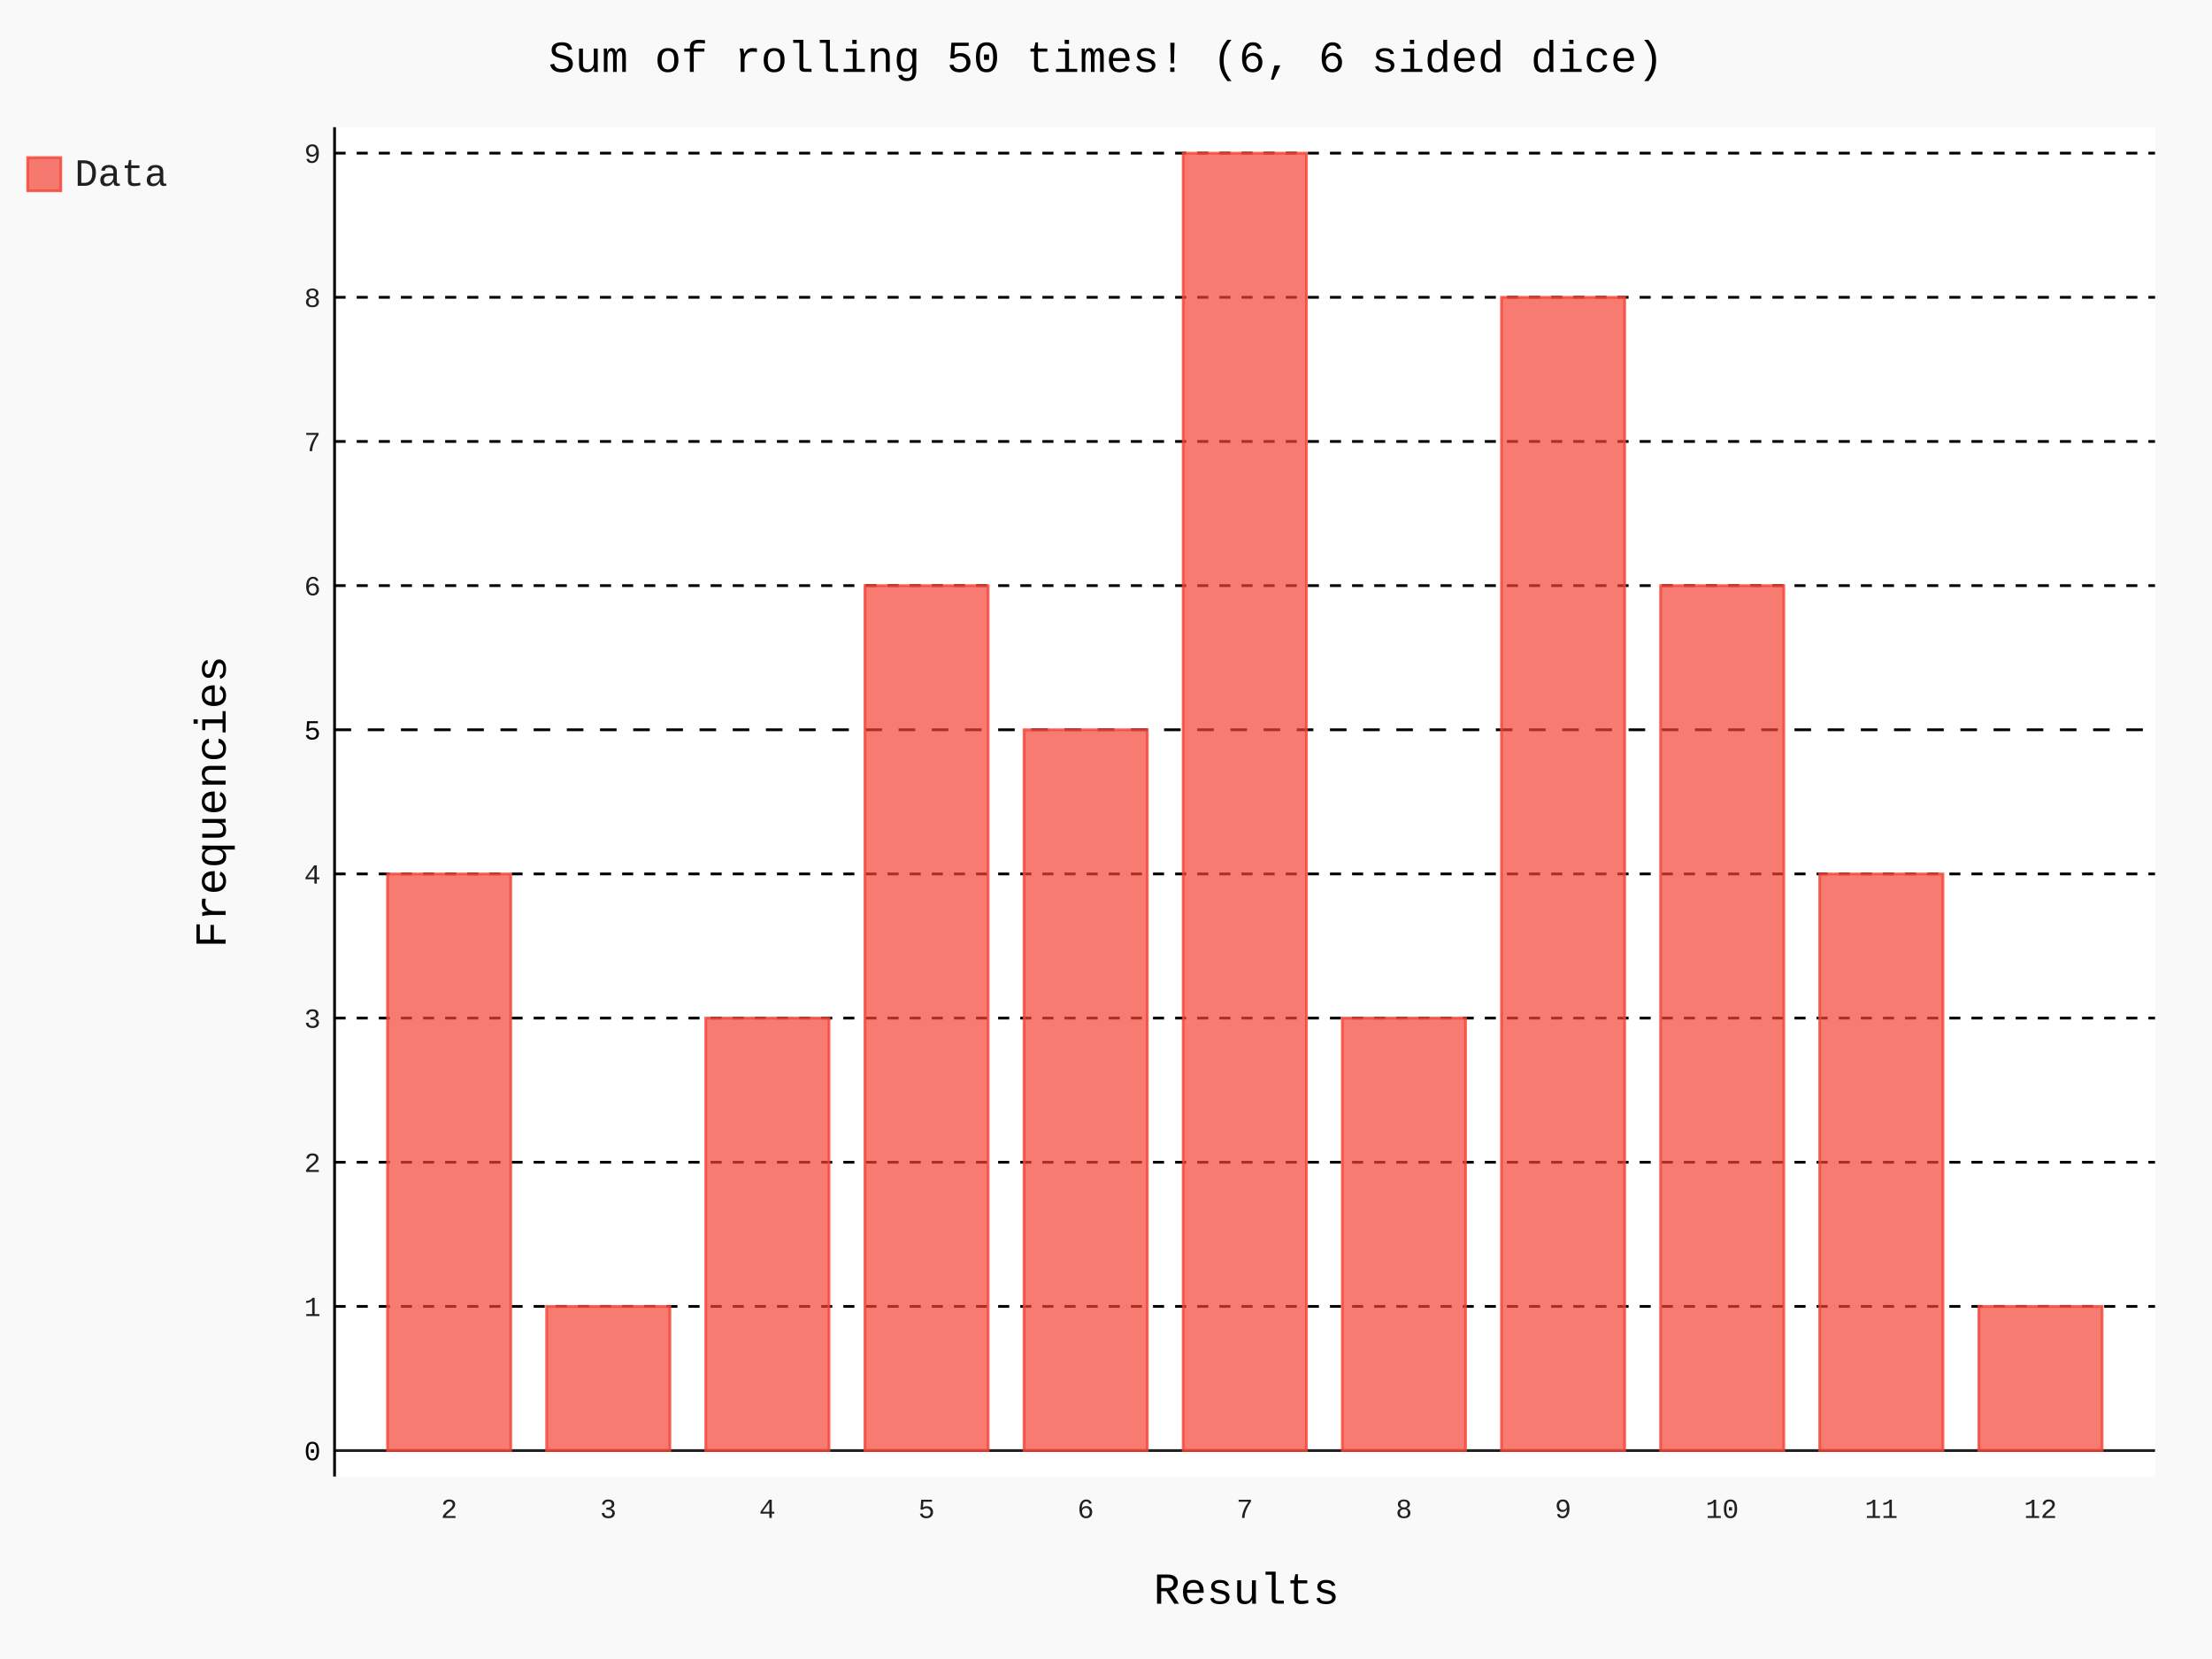
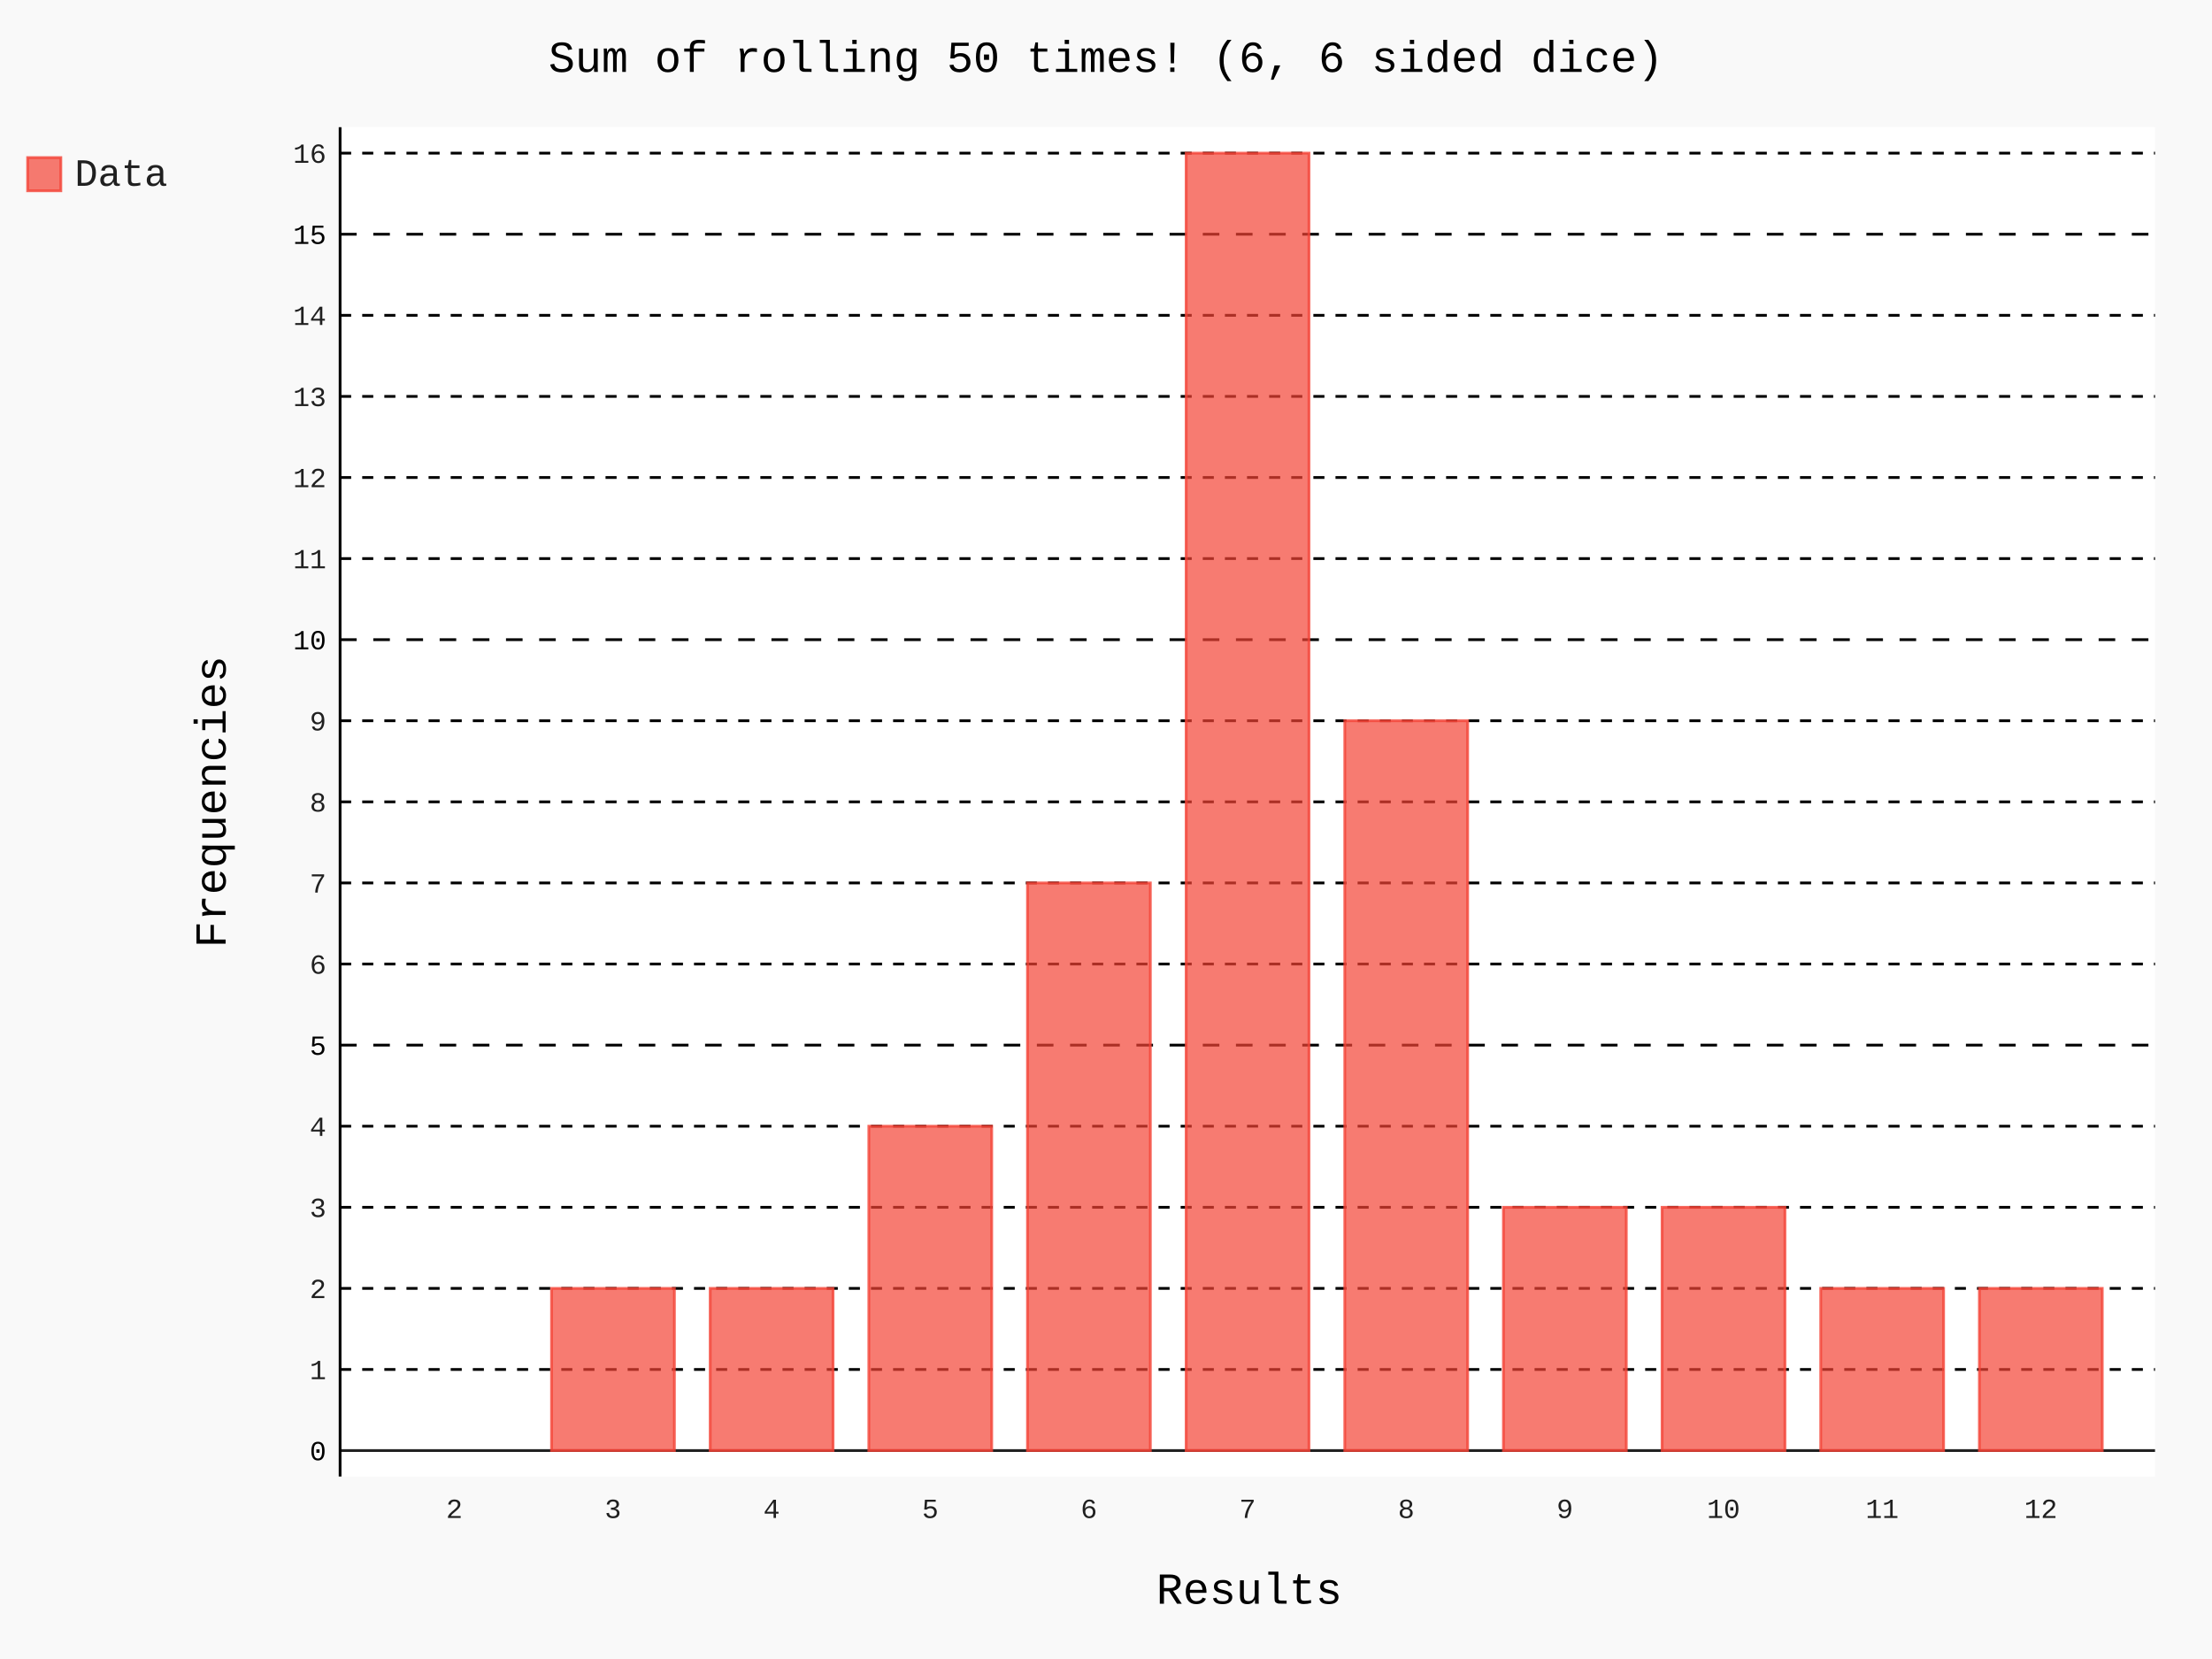
- <svg xmlns="http://www.w3.org/2000/svg" id="chart-6163249e-c1ab-4d5e-94c5-c28164713db0" class="pygal-chart" viewBox="0 0 800 600">
+ <svg xmlns="http://www.w3.org/2000/svg" id="chart-f614c60b-b4f5-475a-91e7-da9cb63caf91" class="pygal-chart" viewBox="0 0 800 600">
  <defs>
-     <style type="text/css">#chart-6163249e-c1ab-4d5e-94c5-c28164713db0{-webkit-user-select:none;-webkit-font-smoothing:antialiased;font-family:Consolas,"Liberation Mono",Menlo,Courier,monospace}#chart-6163249e-c1ab-4d5e-94c5-c28164713db0 .title{font-family:Consolas,"Liberation Mono",Menlo,Courier,monospace;font-size:16px}#chart-6163249e-c1ab-4d5e-94c5-c28164713db0 .legends .legend text{font-family:Consolas,"Liberation Mono",Menlo,Courier,monospace;font-size:14px}#chart-6163249e-c1ab-4d5e-94c5-c28164713db0 .axis text{font-family:Consolas,"Liberation Mono",Menlo,Courier,monospace;font-size:10px}#chart-6163249e-c1ab-4d5e-94c5-c28164713db0 .axis text.major{font-family:Consolas,"Liberation Mono",Menlo,Courier,monospace;font-size:10px}#chart-6163249e-c1ab-4d5e-94c5-c28164713db0 .text-overlay text.value{font-family:Consolas,"Liberation Mono",Menlo,Courier,monospace;font-size:16px}#chart-6163249e-c1ab-4d5e-94c5-c28164713db0 .text-overlay text.label{font-family:Consolas,"Liberation Mono",Menlo,Courier,monospace;font-size:10px}#chart-6163249e-c1ab-4d5e-94c5-c28164713db0 .tooltip{font-family:Consolas,"Liberation Mono",Menlo,Courier,monospace;font-size:14px}#chart-6163249e-c1ab-4d5e-94c5-c28164713db0 text.no_data{font-family:Consolas,"Liberation Mono",Menlo,Courier,monospace;font-size:64px}
- #chart-6163249e-c1ab-4d5e-94c5-c28164713db0{background-color:rgba(249,249,249,1)}#chart-6163249e-c1ab-4d5e-94c5-c28164713db0 path,#chart-6163249e-c1ab-4d5e-94c5-c28164713db0 line,#chart-6163249e-c1ab-4d5e-94c5-c28164713db0 rect,#chart-6163249e-c1ab-4d5e-94c5-c28164713db0 circle{-webkit-transition:150ms;-moz-transition:150ms;transition:150ms}#chart-6163249e-c1ab-4d5e-94c5-c28164713db0 .graph &gt; .background{fill:rgba(249,249,249,1)}#chart-6163249e-c1ab-4d5e-94c5-c28164713db0 .plot &gt; .background{fill:rgba(255,255,255,1)}#chart-6163249e-c1ab-4d5e-94c5-c28164713db0 .graph{fill:rgba(0,0,0,.87)}#chart-6163249e-c1ab-4d5e-94c5-c28164713db0 text.no_data{fill:rgba(0,0,0,1)}#chart-6163249e-c1ab-4d5e-94c5-c28164713db0 .title{fill:rgba(0,0,0,1)}#chart-6163249e-c1ab-4d5e-94c5-c28164713db0 .legends .legend text{fill:rgba(0,0,0,.87)}#chart-6163249e-c1ab-4d5e-94c5-c28164713db0 .legends .legend:hover text{fill:rgba(0,0,0,1)}#chart-6163249e-c1ab-4d5e-94c5-c28164713db0 .axis .line{stroke:rgba(0,0,0,1)}#chart-6163249e-c1ab-4d5e-94c5-c28164713db0 .axis .guide.line{stroke:rgba(0,0,0,.54)}#chart-6163249e-c1ab-4d5e-94c5-c28164713db0 .axis .major.line{stroke:rgba(0,0,0,.87)}#chart-6163249e-c1ab-4d5e-94c5-c28164713db0 .axis text.major{fill:rgba(0,0,0,1)}#chart-6163249e-c1ab-4d5e-94c5-c28164713db0 .axis.y .guides:hover .guide.line,#chart-6163249e-c1ab-4d5e-94c5-c28164713db0 .line-graph .axis.x .guides:hover .guide.line,#chart-6163249e-c1ab-4d5e-94c5-c28164713db0 .stackedline-graph .axis.x .guides:hover .guide.line,#chart-6163249e-c1ab-4d5e-94c5-c28164713db0 .xy-graph .axis.x .guides:hover .guide.line{stroke:rgba(0,0,0,1)}#chart-6163249e-c1ab-4d5e-94c5-c28164713db0 .axis .guides:hover text{fill:rgba(0,0,0,1)}#chart-6163249e-c1ab-4d5e-94c5-c28164713db0 .reactive{fill-opacity:.7;stroke-opacity:.8;stroke-width:1}#chart-6163249e-c1ab-4d5e-94c5-c28164713db0 .ci{stroke:rgba(0,0,0,.87)}#chart-6163249e-c1ab-4d5e-94c5-c28164713db0 .reactive.active,#chart-6163249e-c1ab-4d5e-94c5-c28164713db0 .active .reactive{fill-opacity:.8;stroke-opacity:.9;stroke-width:4}#chart-6163249e-c1ab-4d5e-94c5-c28164713db0 .ci .reactive.active{stroke-width:1.5}#chart-6163249e-c1ab-4d5e-94c5-c28164713db0 .series text{fill:rgba(0,0,0,1)}#chart-6163249e-c1ab-4d5e-94c5-c28164713db0 .tooltip rect{fill:rgba(255,255,255,1);stroke:rgba(0,0,0,1);-webkit-transition:opacity 150ms;-moz-transition:opacity 150ms;transition:opacity 150ms}#chart-6163249e-c1ab-4d5e-94c5-c28164713db0 .tooltip .label{fill:rgba(0,0,0,.87)}#chart-6163249e-c1ab-4d5e-94c5-c28164713db0 .tooltip .label{fill:rgba(0,0,0,.87)}#chart-6163249e-c1ab-4d5e-94c5-c28164713db0 .tooltip .legend{font-size:.8em;fill:rgba(0,0,0,.54)}#chart-6163249e-c1ab-4d5e-94c5-c28164713db0 .tooltip .x_label{font-size:.6em;fill:rgba(0,0,0,1)}#chart-6163249e-c1ab-4d5e-94c5-c28164713db0 .tooltip .xlink{font-size:.5em;text-decoration:underline}#chart-6163249e-c1ab-4d5e-94c5-c28164713db0 .tooltip .value{font-size:1.5em}#chart-6163249e-c1ab-4d5e-94c5-c28164713db0 .bound{font-size:.5em}#chart-6163249e-c1ab-4d5e-94c5-c28164713db0 .max-value{font-size:.75em;fill:rgba(0,0,0,.54)}#chart-6163249e-c1ab-4d5e-94c5-c28164713db0 .map-element{fill:rgba(255,255,255,1);stroke:rgba(0,0,0,.54) !important}#chart-6163249e-c1ab-4d5e-94c5-c28164713db0 .map-element .reactive{fill-opacity:inherit;stroke-opacity:inherit}#chart-6163249e-c1ab-4d5e-94c5-c28164713db0 .color-0,#chart-6163249e-c1ab-4d5e-94c5-c28164713db0 .color-0 a:visited{stroke:#F44336;fill:#F44336}#chart-6163249e-c1ab-4d5e-94c5-c28164713db0 .text-overlay .color-0 text{fill:black}
- #chart-6163249e-c1ab-4d5e-94c5-c28164713db0 text.no_data{text-anchor:middle}#chart-6163249e-c1ab-4d5e-94c5-c28164713db0 .guide.line{fill:none}#chart-6163249e-c1ab-4d5e-94c5-c28164713db0 .centered{text-anchor:middle}#chart-6163249e-c1ab-4d5e-94c5-c28164713db0 .title{text-anchor:middle}#chart-6163249e-c1ab-4d5e-94c5-c28164713db0 .legends .legend text{fill-opacity:1}#chart-6163249e-c1ab-4d5e-94c5-c28164713db0 .axis.x text{text-anchor:middle}#chart-6163249e-c1ab-4d5e-94c5-c28164713db0 .axis.x:not(.web) text[transform]{text-anchor:start}#chart-6163249e-c1ab-4d5e-94c5-c28164713db0 .axis.x:not(.web) text[transform].backwards{text-anchor:end}#chart-6163249e-c1ab-4d5e-94c5-c28164713db0 .axis.y text{text-anchor:end}#chart-6163249e-c1ab-4d5e-94c5-c28164713db0 .axis.y text[transform].backwards{text-anchor:start}#chart-6163249e-c1ab-4d5e-94c5-c28164713db0 .axis.y2 text{text-anchor:start}#chart-6163249e-c1ab-4d5e-94c5-c28164713db0 .axis.y2 text[transform].backwards{text-anchor:end}#chart-6163249e-c1ab-4d5e-94c5-c28164713db0 .axis .guide.line{stroke-dasharray:4,4;stroke:black}#chart-6163249e-c1ab-4d5e-94c5-c28164713db0 .axis .major.guide.line{stroke-dasharray:6,6;stroke:black}#chart-6163249e-c1ab-4d5e-94c5-c28164713db0 .horizontal .axis.y .guide.line,#chart-6163249e-c1ab-4d5e-94c5-c28164713db0 .horizontal .axis.y2 .guide.line,#chart-6163249e-c1ab-4d5e-94c5-c28164713db0 .vertical .axis.x .guide.line{opacity:0}#chart-6163249e-c1ab-4d5e-94c5-c28164713db0 .horizontal .axis.always_show .guide.line,#chart-6163249e-c1ab-4d5e-94c5-c28164713db0 .vertical .axis.always_show .guide.line{opacity:1 !important}#chart-6163249e-c1ab-4d5e-94c5-c28164713db0 .axis.y .guides:hover .guide.line,#chart-6163249e-c1ab-4d5e-94c5-c28164713db0 .axis.y2 .guides:hover .guide.line,#chart-6163249e-c1ab-4d5e-94c5-c28164713db0 .axis.x .guides:hover .guide.line{opacity:1}#chart-6163249e-c1ab-4d5e-94c5-c28164713db0 .axis .guides:hover text{opacity:1}#chart-6163249e-c1ab-4d5e-94c5-c28164713db0 .nofill{fill:none}#chart-6163249e-c1ab-4d5e-94c5-c28164713db0 .subtle-fill{fill-opacity:.2}#chart-6163249e-c1ab-4d5e-94c5-c28164713db0 .dot{stroke-width:1px;fill-opacity:1;stroke-opacity:1}#chart-6163249e-c1ab-4d5e-94c5-c28164713db0 .dot.active{stroke-width:5px}#chart-6163249e-c1ab-4d5e-94c5-c28164713db0 .dot.negative{fill:transparent}#chart-6163249e-c1ab-4d5e-94c5-c28164713db0 text,#chart-6163249e-c1ab-4d5e-94c5-c28164713db0 tspan{stroke:none !important}#chart-6163249e-c1ab-4d5e-94c5-c28164713db0 .series text.active{opacity:1}#chart-6163249e-c1ab-4d5e-94c5-c28164713db0 .tooltip rect{fill-opacity:.95;stroke-width:.5}#chart-6163249e-c1ab-4d5e-94c5-c28164713db0 .tooltip text{fill-opacity:1}#chart-6163249e-c1ab-4d5e-94c5-c28164713db0 .showable{visibility:hidden}#chart-6163249e-c1ab-4d5e-94c5-c28164713db0 .showable.shown{visibility:visible}#chart-6163249e-c1ab-4d5e-94c5-c28164713db0 .gauge-background{fill:rgba(229,229,229,1);stroke:none}#chart-6163249e-c1ab-4d5e-94c5-c28164713db0 .bg-lines{stroke:rgba(249,249,249,1);stroke-width:2px}</style>
+     <style type="text/css">#chart-f614c60b-b4f5-475a-91e7-da9cb63caf91{-webkit-user-select:none;-webkit-font-smoothing:antialiased;font-family:Consolas,"Liberation Mono",Menlo,Courier,monospace}#chart-f614c60b-b4f5-475a-91e7-da9cb63caf91 .title{font-family:Consolas,"Liberation Mono",Menlo,Courier,monospace;font-size:16px}#chart-f614c60b-b4f5-475a-91e7-da9cb63caf91 .legends .legend text{font-family:Consolas,"Liberation Mono",Menlo,Courier,monospace;font-size:14px}#chart-f614c60b-b4f5-475a-91e7-da9cb63caf91 .axis text{font-family:Consolas,"Liberation Mono",Menlo,Courier,monospace;font-size:10px}#chart-f614c60b-b4f5-475a-91e7-da9cb63caf91 .axis text.major{font-family:Consolas,"Liberation Mono",Menlo,Courier,monospace;font-size:10px}#chart-f614c60b-b4f5-475a-91e7-da9cb63caf91 .text-overlay text.value{font-family:Consolas,"Liberation Mono",Menlo,Courier,monospace;font-size:16px}#chart-f614c60b-b4f5-475a-91e7-da9cb63caf91 .text-overlay text.label{font-family:Consolas,"Liberation Mono",Menlo,Courier,monospace;font-size:10px}#chart-f614c60b-b4f5-475a-91e7-da9cb63caf91 .tooltip{font-family:Consolas,"Liberation Mono",Menlo,Courier,monospace;font-size:14px}#chart-f614c60b-b4f5-475a-91e7-da9cb63caf91 text.no_data{font-family:Consolas,"Liberation Mono",Menlo,Courier,monospace;font-size:64px}
+ #chart-f614c60b-b4f5-475a-91e7-da9cb63caf91{background-color:rgba(249,249,249,1)}#chart-f614c60b-b4f5-475a-91e7-da9cb63caf91 path,#chart-f614c60b-b4f5-475a-91e7-da9cb63caf91 line,#chart-f614c60b-b4f5-475a-91e7-da9cb63caf91 rect,#chart-f614c60b-b4f5-475a-91e7-da9cb63caf91 circle{-webkit-transition:150ms;-moz-transition:150ms;transition:150ms}#chart-f614c60b-b4f5-475a-91e7-da9cb63caf91 .graph &gt; .background{fill:rgba(249,249,249,1)}#chart-f614c60b-b4f5-475a-91e7-da9cb63caf91 .plot &gt; .background{fill:rgba(255,255,255,1)}#chart-f614c60b-b4f5-475a-91e7-da9cb63caf91 .graph{fill:rgba(0,0,0,.87)}#chart-f614c60b-b4f5-475a-91e7-da9cb63caf91 text.no_data{fill:rgba(0,0,0,1)}#chart-f614c60b-b4f5-475a-91e7-da9cb63caf91 .title{fill:rgba(0,0,0,1)}#chart-f614c60b-b4f5-475a-91e7-da9cb63caf91 .legends .legend text{fill:rgba(0,0,0,.87)}#chart-f614c60b-b4f5-475a-91e7-da9cb63caf91 .legends .legend:hover text{fill:rgba(0,0,0,1)}#chart-f614c60b-b4f5-475a-91e7-da9cb63caf91 .axis .line{stroke:rgba(0,0,0,1)}#chart-f614c60b-b4f5-475a-91e7-da9cb63caf91 .axis .guide.line{stroke:rgba(0,0,0,.54)}#chart-f614c60b-b4f5-475a-91e7-da9cb63caf91 .axis .major.line{stroke:rgba(0,0,0,.87)}#chart-f614c60b-b4f5-475a-91e7-da9cb63caf91 .axis text.major{fill:rgba(0,0,0,1)}#chart-f614c60b-b4f5-475a-91e7-da9cb63caf91 .axis.y .guides:hover .guide.line,#chart-f614c60b-b4f5-475a-91e7-da9cb63caf91 .line-graph .axis.x .guides:hover .guide.line,#chart-f614c60b-b4f5-475a-91e7-da9cb63caf91 .stackedline-graph .axis.x .guides:hover .guide.line,#chart-f614c60b-b4f5-475a-91e7-da9cb63caf91 .xy-graph .axis.x .guides:hover .guide.line{stroke:rgba(0,0,0,1)}#chart-f614c60b-b4f5-475a-91e7-da9cb63caf91 .axis .guides:hover text{fill:rgba(0,0,0,1)}#chart-f614c60b-b4f5-475a-91e7-da9cb63caf91 .reactive{fill-opacity:.7;stroke-opacity:.8;stroke-width:1}#chart-f614c60b-b4f5-475a-91e7-da9cb63caf91 .ci{stroke:rgba(0,0,0,.87)}#chart-f614c60b-b4f5-475a-91e7-da9cb63caf91 .reactive.active,#chart-f614c60b-b4f5-475a-91e7-da9cb63caf91 .active .reactive{fill-opacity:.8;stroke-opacity:.9;stroke-width:4}#chart-f614c60b-b4f5-475a-91e7-da9cb63caf91 .ci .reactive.active{stroke-width:1.5}#chart-f614c60b-b4f5-475a-91e7-da9cb63caf91 .series text{fill:rgba(0,0,0,1)}#chart-f614c60b-b4f5-475a-91e7-da9cb63caf91 .tooltip rect{fill:rgba(255,255,255,1);stroke:rgba(0,0,0,1);-webkit-transition:opacity 150ms;-moz-transition:opacity 150ms;transition:opacity 150ms}#chart-f614c60b-b4f5-475a-91e7-da9cb63caf91 .tooltip .label{fill:rgba(0,0,0,.87)}#chart-f614c60b-b4f5-475a-91e7-da9cb63caf91 .tooltip .label{fill:rgba(0,0,0,.87)}#chart-f614c60b-b4f5-475a-91e7-da9cb63caf91 .tooltip .legend{font-size:.8em;fill:rgba(0,0,0,.54)}#chart-f614c60b-b4f5-475a-91e7-da9cb63caf91 .tooltip .x_label{font-size:.6em;fill:rgba(0,0,0,1)}#chart-f614c60b-b4f5-475a-91e7-da9cb63caf91 .tooltip .xlink{font-size:.5em;text-decoration:underline}#chart-f614c60b-b4f5-475a-91e7-da9cb63caf91 .tooltip .value{font-size:1.5em}#chart-f614c60b-b4f5-475a-91e7-da9cb63caf91 .bound{font-size:.5em}#chart-f614c60b-b4f5-475a-91e7-da9cb63caf91 .max-value{font-size:.75em;fill:rgba(0,0,0,.54)}#chart-f614c60b-b4f5-475a-91e7-da9cb63caf91 .map-element{fill:rgba(255,255,255,1);stroke:rgba(0,0,0,.54) !important}#chart-f614c60b-b4f5-475a-91e7-da9cb63caf91 .map-element .reactive{fill-opacity:inherit;stroke-opacity:inherit}#chart-f614c60b-b4f5-475a-91e7-da9cb63caf91 .color-0,#chart-f614c60b-b4f5-475a-91e7-da9cb63caf91 .color-0 a:visited{stroke:#F44336;fill:#F44336}#chart-f614c60b-b4f5-475a-91e7-da9cb63caf91 .text-overlay .color-0 text{fill:black}
+ #chart-f614c60b-b4f5-475a-91e7-da9cb63caf91 text.no_data{text-anchor:middle}#chart-f614c60b-b4f5-475a-91e7-da9cb63caf91 .guide.line{fill:none}#chart-f614c60b-b4f5-475a-91e7-da9cb63caf91 .centered{text-anchor:middle}#chart-f614c60b-b4f5-475a-91e7-da9cb63caf91 .title{text-anchor:middle}#chart-f614c60b-b4f5-475a-91e7-da9cb63caf91 .legends .legend text{fill-opacity:1}#chart-f614c60b-b4f5-475a-91e7-da9cb63caf91 .axis.x text{text-anchor:middle}#chart-f614c60b-b4f5-475a-91e7-da9cb63caf91 .axis.x:not(.web) text[transform]{text-anchor:start}#chart-f614c60b-b4f5-475a-91e7-da9cb63caf91 .axis.x:not(.web) text[transform].backwards{text-anchor:end}#chart-f614c60b-b4f5-475a-91e7-da9cb63caf91 .axis.y text{text-anchor:end}#chart-f614c60b-b4f5-475a-91e7-da9cb63caf91 .axis.y text[transform].backwards{text-anchor:start}#chart-f614c60b-b4f5-475a-91e7-da9cb63caf91 .axis.y2 text{text-anchor:start}#chart-f614c60b-b4f5-475a-91e7-da9cb63caf91 .axis.y2 text[transform].backwards{text-anchor:end}#chart-f614c60b-b4f5-475a-91e7-da9cb63caf91 .axis .guide.line{stroke-dasharray:4,4;stroke:black}#chart-f614c60b-b4f5-475a-91e7-da9cb63caf91 .axis .major.guide.line{stroke-dasharray:6,6;stroke:black}#chart-f614c60b-b4f5-475a-91e7-da9cb63caf91 .horizontal .axis.y .guide.line,#chart-f614c60b-b4f5-475a-91e7-da9cb63caf91 .horizontal .axis.y2 .guide.line,#chart-f614c60b-b4f5-475a-91e7-da9cb63caf91 .vertical .axis.x .guide.line{opacity:0}#chart-f614c60b-b4f5-475a-91e7-da9cb63caf91 .horizontal .axis.always_show .guide.line,#chart-f614c60b-b4f5-475a-91e7-da9cb63caf91 .vertical .axis.always_show .guide.line{opacity:1 !important}#chart-f614c60b-b4f5-475a-91e7-da9cb63caf91 .axis.y .guides:hover .guide.line,#chart-f614c60b-b4f5-475a-91e7-da9cb63caf91 .axis.y2 .guides:hover .guide.line,#chart-f614c60b-b4f5-475a-91e7-da9cb63caf91 .axis.x .guides:hover .guide.line{opacity:1}#chart-f614c60b-b4f5-475a-91e7-da9cb63caf91 .axis .guides:hover text{opacity:1}#chart-f614c60b-b4f5-475a-91e7-da9cb63caf91 .nofill{fill:none}#chart-f614c60b-b4f5-475a-91e7-da9cb63caf91 .subtle-fill{fill-opacity:.2}#chart-f614c60b-b4f5-475a-91e7-da9cb63caf91 .dot{stroke-width:1px;fill-opacity:1;stroke-opacity:1}#chart-f614c60b-b4f5-475a-91e7-da9cb63caf91 .dot.active{stroke-width:5px}#chart-f614c60b-b4f5-475a-91e7-da9cb63caf91 .dot.negative{fill:transparent}#chart-f614c60b-b4f5-475a-91e7-da9cb63caf91 text,#chart-f614c60b-b4f5-475a-91e7-da9cb63caf91 tspan{stroke:none !important}#chart-f614c60b-b4f5-475a-91e7-da9cb63caf91 .series text.active{opacity:1}#chart-f614c60b-b4f5-475a-91e7-da9cb63caf91 .tooltip rect{fill-opacity:.95;stroke-width:.5}#chart-f614c60b-b4f5-475a-91e7-da9cb63caf91 .tooltip text{fill-opacity:1}#chart-f614c60b-b4f5-475a-91e7-da9cb63caf91 .showable{visibility:hidden}#chart-f614c60b-b4f5-475a-91e7-da9cb63caf91 .showable.shown{visibility:visible}#chart-f614c60b-b4f5-475a-91e7-da9cb63caf91 .gauge-background{fill:rgba(229,229,229,1);stroke:none}#chart-f614c60b-b4f5-475a-91e7-da9cb63caf91 .bg-lines{stroke:rgba(249,249,249,1);stroke-width:2px}</style>
  </defs>
  <g class="graph bar-graph vertical">
    <rect x="0" y="0" width="800" height="600" class="background" />
-     <g transform="translate(121, 46)" class="plot">
-       <rect x="0" y="0" width="658.4" height="488" class="background" />
+     <g transform="translate(123, 46)" class="plot">
+       <rect x="0" y="0" width="656.4" height="488" class="background" />
      <g class="axis y always_show">
        <g class="guides">
-           <path d="M0 478.615 h658.4" class="axis major line" />
+           <path d="M0 478.615 h656.4" class="axis major line" />
          <text x="-5" y="482.115" class="major">0</text>
        </g>
        <g class="guides">
-           <path d="M0 426.479 h658.4" class="guide line" />
-           <text x="-5" y="429.979" class="">1</text>
+           <path d="M0 449.288 h656.4" class="guide line" />
+           <text x="-5" y="452.788" class="">1</text>
        </g>
        <g class="guides">
-           <path d="M0 374.342 h658.4" class="guide line" />
-           <text x="-5" y="377.842" class="">2</text>
+           <path d="M0 419.962 h656.4" class="guide line" />
+           <text x="-5" y="423.462" class="">2</text>
        </g>
        <g class="guides">
-           <path d="M0 322.205 h658.4" class="guide line" />
-           <text x="-5" y="325.705" class="">3</text>
+           <path d="M0 390.635 h656.4" class="guide line" />
+           <text x="-5" y="394.135" class="">3</text>
        </g>
        <g class="guides">
-           <path d="M0 270.068 h658.4" class="guide line" />
-           <text x="-5" y="273.568" class="">4</text>
+           <path d="M0 361.308 h656.4" class="guide line" />
+           <text x="-5" y="364.808" class="">4</text>
        </g>
        <g class="guides">
-           <path d="M0 217.932 h658.4" class="major guide line" />
-           <text x="-5" y="221.432" class="major">5</text>
+           <path d="M0 331.981 h656.4" class="major guide line" />
+           <text x="-5" y="335.481" class="major">5</text>
        </g>
        <g class="guides">
-           <path d="M0 165.795 h658.4" class="guide line" />
-           <text x="-5" y="169.295" class="">6</text>
+           <path d="M0 302.654 h656.4" class="guide line" />
+           <text x="-5" y="306.154" class="">6</text>
        </g>
        <g class="guides">
-           <path d="M0 113.658 h658.4" class="guide line" />
-           <text x="-5" y="117.158" class="">7</text>
+           <path d="M0 273.327 h656.4" class="guide line" />
+           <text x="-5" y="276.827" class="">7</text>
        </g>
        <g class="guides">
-           <path d="M0 61.521 h658.4" class="guide line" />
-           <text x="-5" y="65.021" class="">8</text>
+           <path d="M0 244 h656.4" class="guide line" />
+           <text x="-5" y="247.5" class="">8</text>
        </g>
        <g class="guides">
-           <path d="M0 9.385 h658.4" class="guide line" />
-           <text x="-5" y="12.885" class="">9</text>
+           <path d="M0 214.673 h656.4" class="guide line" />
+           <text x="-5" y="218.173" class="">9</text>
+         </g>
+         <g class="guides">
+           <path d="M0 185.346 h656.4" class="major guide line" />
+           <text x="-5" y="188.846" class="major">10</text>
+         </g>
+         <g class="guides">
+           <path d="M0 156.019 h656.4" class="guide line" />
+           <text x="-5" y="159.519" class="">11</text>
+         </g>
+         <g class="guides">
+           <path d="M0 126.692 h656.4" class="guide line" />
+           <text x="-5" y="130.192" class="">12</text>
+         </g>
+         <g class="guides">
+           <path d="M0 97.365 h656.4" class="guide line" />
+           <text x="-5" y="100.865" class="">13</text>
+         </g>
+         <g class="guides">
+           <path d="M0 68.038 h656.4" class="guide line" />
+           <text x="-5" y="71.538" class="">14</text>
+         </g>
+         <g class="guides">
+           <path d="M0 38.712 h656.4" class="major guide line" />
+           <text x="-5" y="42.212" class="major">15</text>
+         </g>
+         <g class="guides">
+           <path d="M0 9.385 h656.4" class="guide line" />
+           <text x="-5" y="12.885" class="">16</text>
        </g>
      </g>
      <g class="axis x">
        <path d="M0 0 v488" class="line" />
        <g class="guides">
-           <path d="M41.438 0 v488" class="guide line" />
-           <text x="41.438" y="503.0" class="">2</text>
+           <path d="M41.312 0 v488" class="guide line" />
+           <text x="41.312" y="503.0" class="">2</text>
        </g>
        <g class="guides">
-           <path d="M98.99 0 v488" class="guide line" />
-           <text x="98.99" y="503.0" class="">3</text>
+           <path d="M98.69 0 v488" class="guide line" />
+           <text x="98.69" y="503.0" class="">3</text>
        </g>
        <g class="guides">
-           <path d="M156.543 0 v488" class="guide line" />
-           <text x="156.543" y="503.0" class="">4</text>
+           <path d="M156.067 0 v488" class="guide line" />
+           <text x="156.067" y="503.0" class="">4</text>
        </g>
        <g class="guides">
-           <path d="M214.095 0 v488" class="guide line" />
-           <text x="214.095" y="503.0" class="">5</text>
+           <path d="M213.445 0 v488" class="guide line" />
+           <text x="213.445" y="503.0" class="">5</text>
        </g>
        <g class="guides">
-           <path d="M271.648 0 v488" class="guide line" />
-           <text x="271.648" y="503.0" class="">6</text>
+           <path d="M270.822 0 v488" class="guide line" />
+           <text x="270.822" y="503.0" class="">6</text>
        </g>
        <g class="guides">
-           <path d="M329.2 0 v488" class="guide line" />
-           <text x="329.2" y="503.0" class="">7</text>
+           <path d="M328.2 0 v488" class="guide line" />
+           <text x="328.2" y="503.0" class="">7</text>
        </g>
        <g class="guides">
-           <path d="M386.752 0 v488" class="guide line" />
-           <text x="386.752" y="503.0" class="">8</text>
+           <path d="M385.578 0 v488" class="guide line" />
+           <text x="385.578" y="503.0" class="">8</text>
        </g>
        <g class="guides">
-           <path d="M444.305 0 v488" class="guide line" />
-           <text x="444.305" y="503.0" class="">9</text>
+           <path d="M442.955 0 v488" class="guide line" />
+           <text x="442.955" y="503.0" class="">9</text>
        </g>
        <g class="guides">
-           <path d="M501.857 0 v488" class="guide line" />
-           <text x="501.857" y="503.0" class="">10</text>
+           <path d="M500.333 0 v488" class="guide line" />
+           <text x="500.333" y="503.0" class="">10</text>
        </g>
        <g class="guides">
-           <path d="M559.41 0 v488" class="guide line" />
-           <text x="559.41" y="503.0" class="">11</text>
+           <path d="M557.71 0 v488" class="guide line" />
+           <text x="557.71" y="503.0" class="">11</text>
        </g>
        <g class="guides">
-           <path d="M616.962 0 v488" class="guide line" />
-           <text x="616.962" y="503.0" class="">12</text>
+           <path d="M615.088 0 v488" class="guide line" />
+           <text x="615.088" y="503.0" class="">12</text>
        </g>
      </g>
      <g class="series serie-0 color-0">
        <g class="bars">
          <g class="bar">
-             <rect x="19.153" y="270.068" rx="0" ry="0" width="44.569" height="208.547" class="rect reactive tooltip-trigger" />
+             <rect x="19.095" y="478.615" rx="0" ry="0" width="44.433" height="0.0" class="rect reactive tooltip-trigger" />
          </g>
          <g class="bar">
-             <rect x="76.706" y="426.479" rx="0" ry="0" width="44.569" height="52.137" class="rect reactive tooltip-trigger" />
+             <rect x="76.473" y="419.962" rx="0" ry="0" width="44.433" height="58.654" class="rect reactive tooltip-trigger" />
          </g>
          <g class="bar">
-             <rect x="134.258" y="322.205" rx="0" ry="0" width="44.569" height="156.41" class="rect reactive tooltip-trigger" />
+             <rect x="133.851" y="419.962" rx="0" ry="0" width="44.433" height="58.654" class="rect reactive tooltip-trigger" />
          </g>
          <g class="bar">
-             <rect x="191.811" y="165.795" rx="0" ry="0" width="44.569" height="312.821" class="rect reactive tooltip-trigger" />
+             <rect x="191.228" y="361.308" rx="0" ry="0" width="44.433" height="117.308" class="rect reactive tooltip-trigger" />
          </g>
          <g class="bar">
-             <rect x="249.363" y="217.932" rx="0" ry="0" width="44.569" height="260.684" class="rect reactive tooltip-trigger" />
+             <rect x="248.606" y="273.327" rx="0" ry="0" width="44.433" height="205.288" class="rect reactive tooltip-trigger" />
          </g>
          <g class="bar">
-             <rect x="306.916" y="9.385" rx="0" ry="0" width="44.569" height="469.231" class="rect reactive tooltip-trigger" />
+             <rect x="305.983" y="9.385" rx="0" ry="0" width="44.433" height="469.231" class="rect reactive tooltip-trigger" />
          </g>
          <g class="bar">
-             <rect x="364.468" y="322.205" rx="0" ry="0" width="44.569" height="156.41" class="rect reactive tooltip-trigger" />
+             <rect x="363.361" y="214.673" rx="0" ry="0" width="44.433" height="263.942" class="rect reactive tooltip-trigger" />
          </g>
          <g class="bar">
-             <rect x="422.021" y="61.521" rx="0" ry="0" width="44.569" height="417.094" class="rect reactive tooltip-trigger" />
+             <rect x="420.739" y="390.635" rx="0" ry="0" width="44.433" height="87.981" class="rect reactive tooltip-trigger" />
          </g>
          <g class="bar">
-             <rect x="479.573" y="165.795" rx="0" ry="0" width="44.569" height="312.821" class="rect reactive tooltip-trigger" />
+             <rect x="478.116" y="390.635" rx="0" ry="0" width="44.433" height="87.981" class="rect reactive tooltip-trigger" />
          </g>
          <g class="bar">
-             <rect x="537.125" y="270.068" rx="0" ry="0" width="44.569" height="208.547" class="rect reactive tooltip-trigger" />
+             <rect x="535.494" y="419.962" rx="0" ry="0" width="44.433" height="58.654" class="rect reactive tooltip-trigger" />
          </g>
          <g class="bar">
-             <rect x="594.678" y="426.479" rx="0" ry="0" width="44.569" height="52.137" class="rect reactive tooltip-trigger" />
+             <rect x="592.871" y="419.962" rx="0" ry="0" width="44.433" height="58.654" class="rect reactive tooltip-trigger" />
          </g>
        </g>
      </g>
    </g>
    <g class="titles">
      <text x="400.0" y="26" class="title plot_title">Sum of rolling 50 times! (6, 6 sided dice)</text>
-       <text x="450.8" y="580" class="title">Results</text>
+       <text x="451.8" y="580" class="title">Results</text>
      <text x="55.6" y="316.0" class="title" transform="rotate(-90 55.6 290)">Frequencies</text>
    </g>
-     <g transform="translate(121, 46)" class="plot overlay">
+     <g transform="translate(123, 46)" class="plot overlay">
      <g class="series serie-0 color-0" />
    </g>
-     <g transform="translate(121, 46)" class="plot text-overlay">
+     <g transform="translate(123, 46)" class="plot text-overlay">
      <g class="series serie-0 color-0" />
    </g>
-     <g transform="translate(121, 46)" class="plot tooltip-overlay">
+     <g transform="translate(123, 46)" class="plot tooltip-overlay">
      <g transform="translate(0 0)" style="opacity: 0" class="tooltip">
        <rect rx="0" ry="0" width="0" height="0" class="tooltip-box" />
        <g class="text" />
      </g>
    </g>
    <g transform="translate(10, 56)" class="legends">
      <g id="activate-serie-0" class="legend reactive activate-serie">
        <rect x="0.0" y="1.0" width="12" height="12" class="color-0 reactive" />
        <text x="17.0" y="11.2">Data</text>
      </g>
    </g>
    <g transform="translate(790, 56)" class="legends" />
  </g>
</svg>
